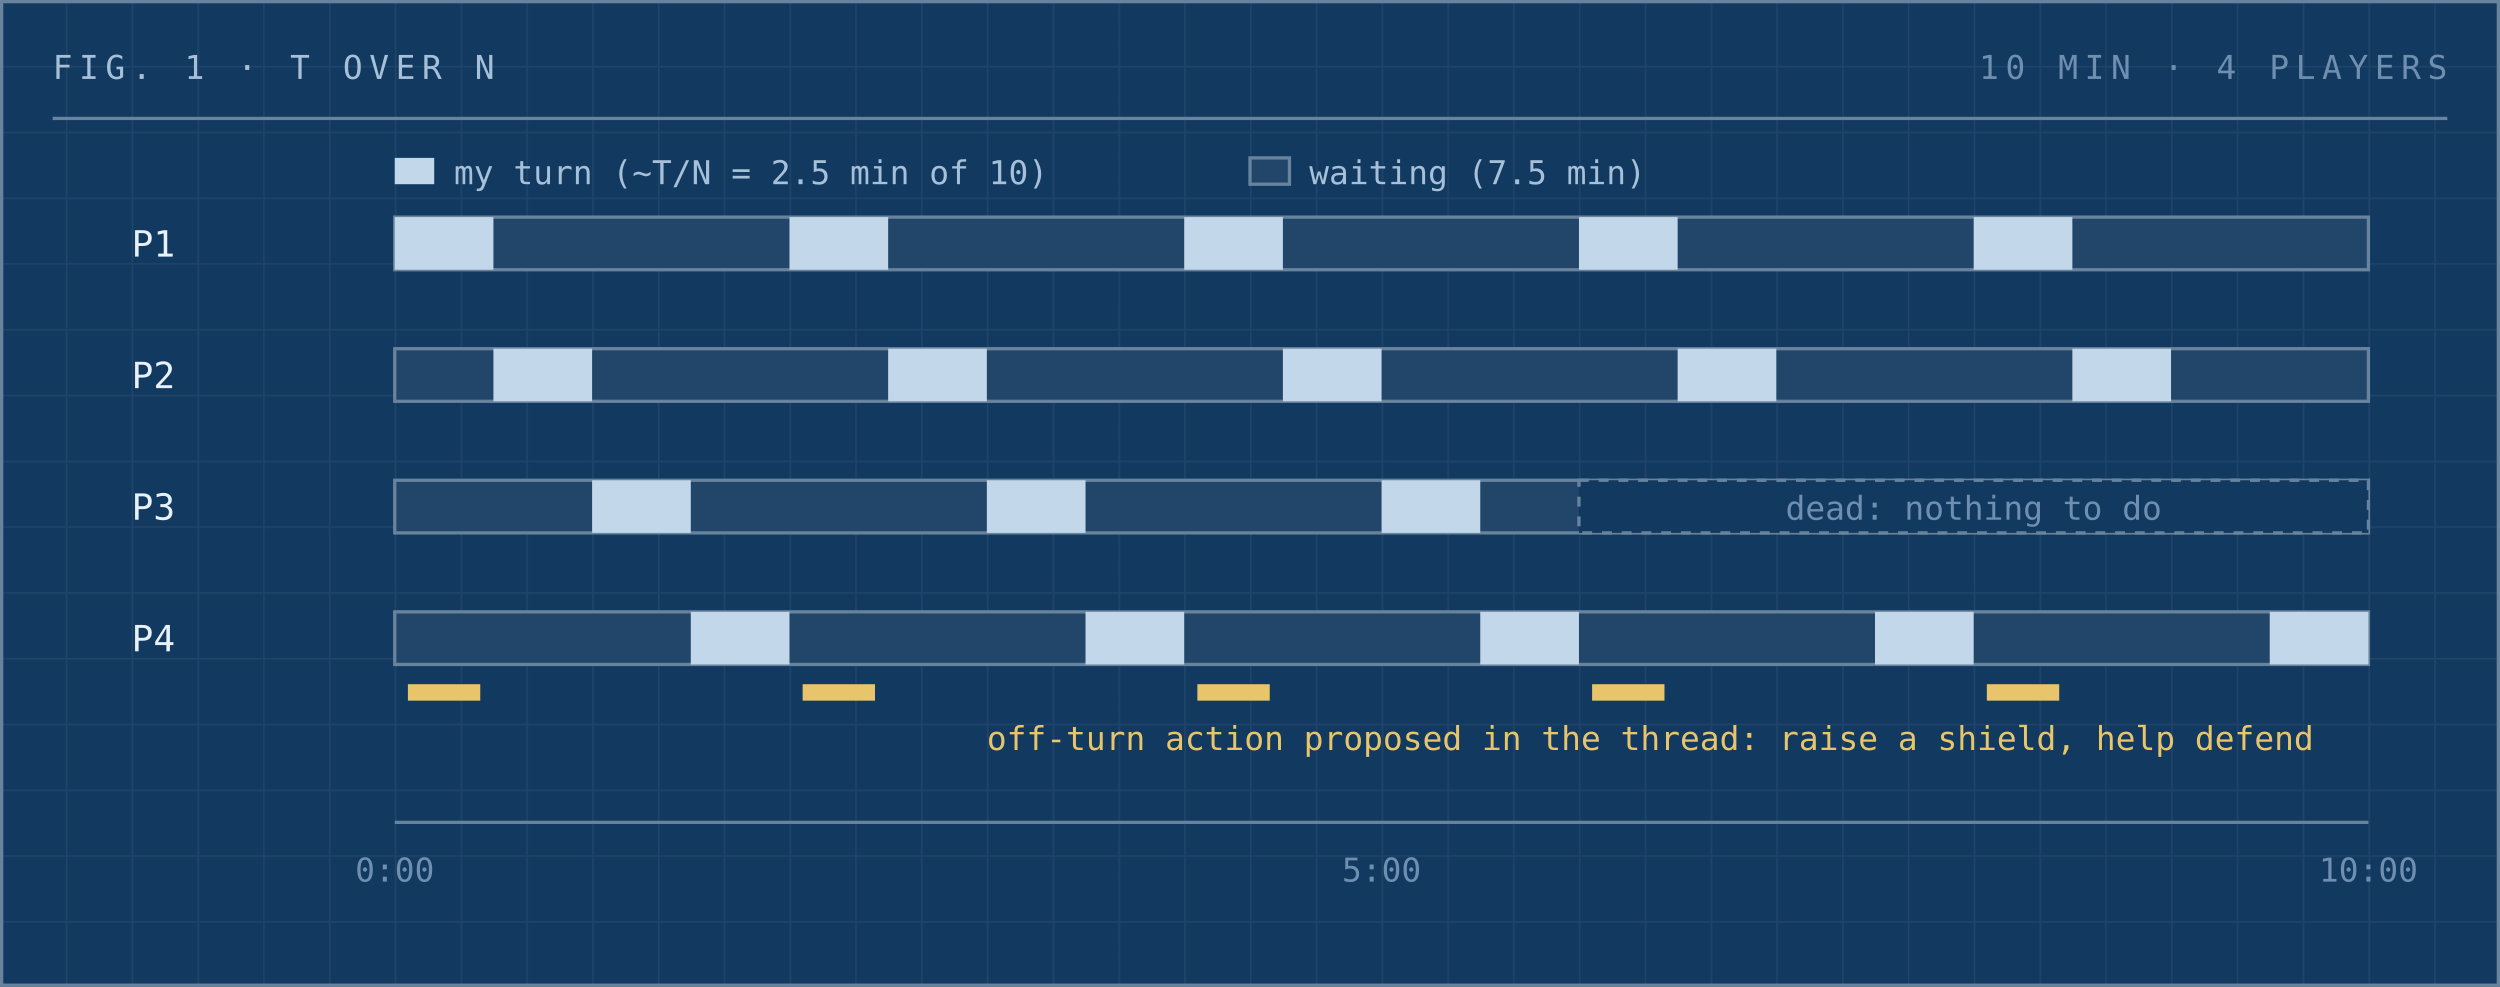
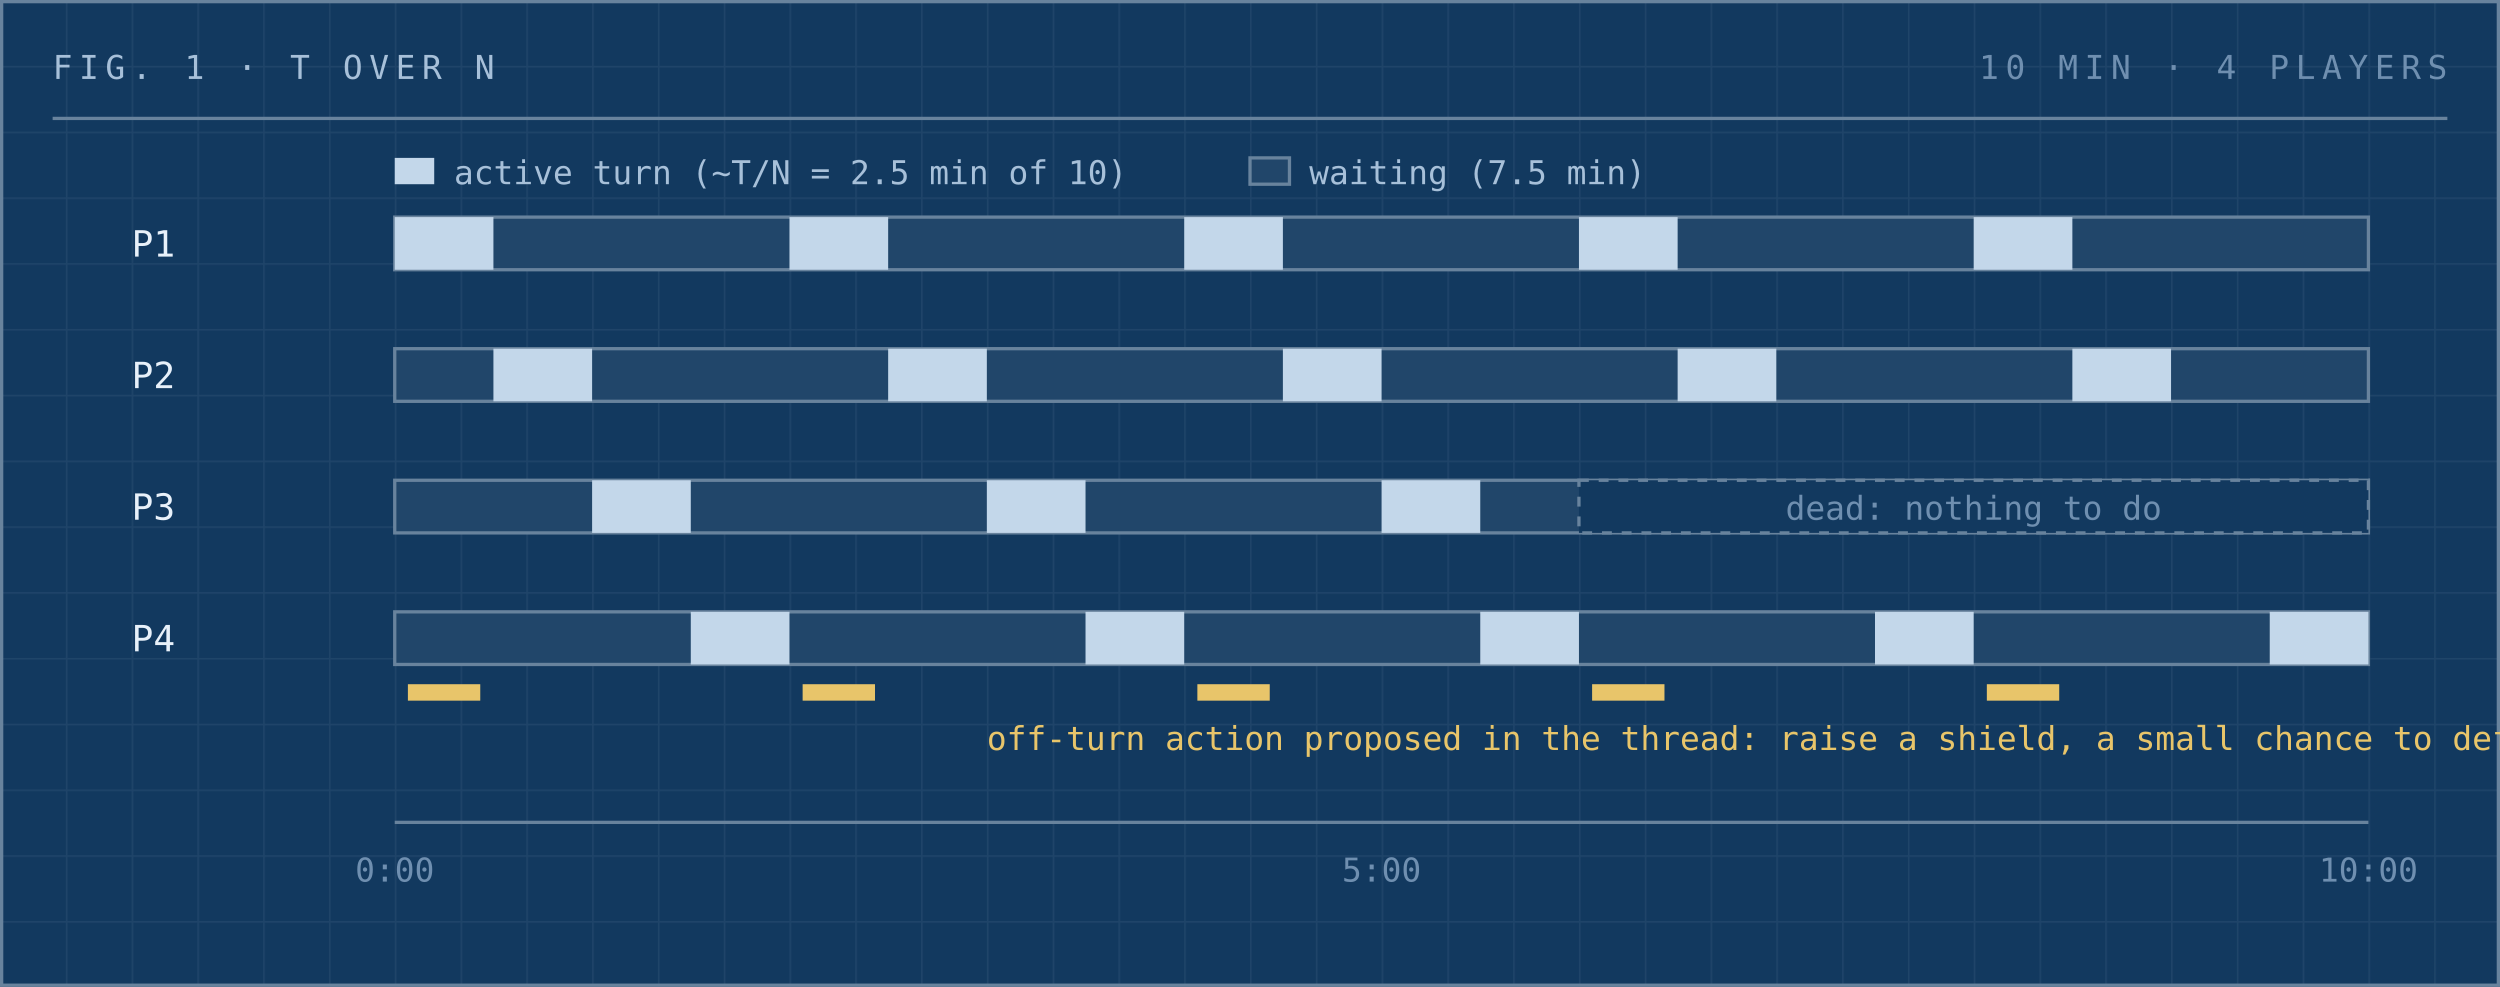
<svg xmlns="http://www.w3.org/2000/svg" viewBox="0 0 760 300" style="width:100%;height:auto;max-width:760px;display:block" font-family="ui-monospace, SFMono-Regular, Menlo, monospace">
  <defs>
    <pattern id="grid" width="20" height="20" patternUnits="userSpaceOnUse">
      <path d="M20 0 H0 V20" fill="none" stroke="#385a7b" stroke-opacity="0.35" stroke-width="1" />
    </pattern>
  </defs>
  <rect width="760" height="300" fill="#12395f" />
  <rect width="760" height="300" fill="url(#grid)" />
  <rect x="0.5" y="0.5" width="759" height="299" fill="none" stroke="#68839d" />
  <text x="16" y="24" fill="#a7c0d9" font-size="10" letter-spacing="2">FIG. 1 · T OVER N</text>
  <text x="744" y="24" fill="#6f8fb0" font-size="10" letter-spacing="2" text-anchor="end">10 MIN · 4 PLAYERS</text>
  <line x1="16" y1="36" x2="744" y2="36" stroke="#68839d" />
  <line x1="120" y1="250" x2="720" y2="250" stroke="#68839d" />
  <text x="120" y="268" fill="#6f8fb0" font-size="10" text-anchor="middle">0:00</text>
  <text x="420" y="268" fill="#6f8fb0" font-size="10" text-anchor="middle">5:00</text>
  <text x="720" y="268" fill="#6f8fb0" font-size="10" text-anchor="middle">10:00</text>
  <text x="40" y="78" fill="#e8f1fa" font-size="11">P1</text>
  <rect x="120" y="66" width="600" height="16" fill="#21466a" stroke="#68839d" />
  <rect x="120" y="66" width="30" height="16" fill="#c3d7ea" />
  <rect x="240" y="66" width="30" height="16" fill="#c3d7ea" />
  <rect x="360" y="66" width="30" height="16" fill="#c3d7ea" />
  <rect x="480" y="66" width="30" height="16" fill="#c3d7ea" />
  <rect x="600" y="66" width="30" height="16" fill="#c3d7ea" />
  <text x="40" y="118" fill="#e8f1fa" font-size="11">P2</text>
  <rect x="120" y="106" width="600" height="16" fill="#21466a" stroke="#68839d" />
  <rect x="150" y="106" width="30" height="16" fill="#c3d7ea" />
  <rect x="270" y="106" width="30" height="16" fill="#c3d7ea" />
  <rect x="390" y="106" width="30" height="16" fill="#c3d7ea" />
  <rect x="510" y="106" width="30" height="16" fill="#c3d7ea" />
  <rect x="630" y="106" width="30" height="16" fill="#c3d7ea" />
  <text x="40" y="158" fill="#e8f1fa" font-size="11">P3</text>
  <rect x="120" y="146" width="600" height="16" fill="#21466a" stroke="#68839d" />
  <rect x="180" y="146" width="30" height="16" fill="#c3d7ea" />
  <rect x="300" y="146" width="30" height="16" fill="#c3d7ea" />
  <rect x="420" y="146" width="30" height="16" fill="#c3d7ea" />
  <rect x="480" y="146" width="240" height="16" fill="#12395f" stroke="#68839d" stroke-dasharray="3 3" />
  <text x="600" y="158" fill="#6f8fb0" font-size="10" text-anchor="middle">dead: nothing to do</text>
  <text x="40" y="198" fill="#e8f1fa" font-size="11">P4</text>
  <rect x="120" y="186" width="600" height="16" fill="#21466a" stroke="#68839d" />
  <rect x="210" y="186" width="30" height="16" fill="#c3d7ea" />
  <rect x="330" y="186" width="30" height="16" fill="#c3d7ea" />
  <rect x="450" y="186" width="30" height="16" fill="#c3d7ea" />
  <rect x="570" y="186" width="30" height="16" fill="#c3d7ea" />
  <rect x="690" y="186" width="30" height="16" fill="#c3d7ea" />
  <rect x="124" y="208" width="22" height="5" fill="#e8c56a" />
  <rect x="244" y="208" width="22" height="5" fill="#e8c56a" />
  <rect x="364" y="208" width="22" height="5" fill="#e8c56a" />
  <rect x="484" y="208" width="22" height="5" fill="#e8c56a" />
  <rect x="604" y="208" width="22" height="5" fill="#e8c56a" />
-   <text x="300" y="228" fill="#e8c56a" font-size="10">off-turn action proposed in the thread: raise a shield, help defend</text>
+   <text x="300" y="228" fill="#e8c56a" font-size="10">off-turn action proposed in the thread: raise a shield, a small chance to defend</text>
  <rect x="120" y="48" width="12" height="8" fill="#c3d7ea" />
-   <text x="138" y="56" fill="#a7c0d9" font-size="10">my turn (~T/N = 2.5 min of 10)</text>
+   <text x="138" y="56" fill="#a7c0d9" font-size="10">active turn (~T/N = 2.5 min of 10)</text>
  <rect x="380" y="48" width="12" height="8" fill="#21466a" stroke="#68839d" />
  <text x="398" y="56" fill="#a7c0d9" font-size="10">waiting (7.5 min)</text>
</svg>
